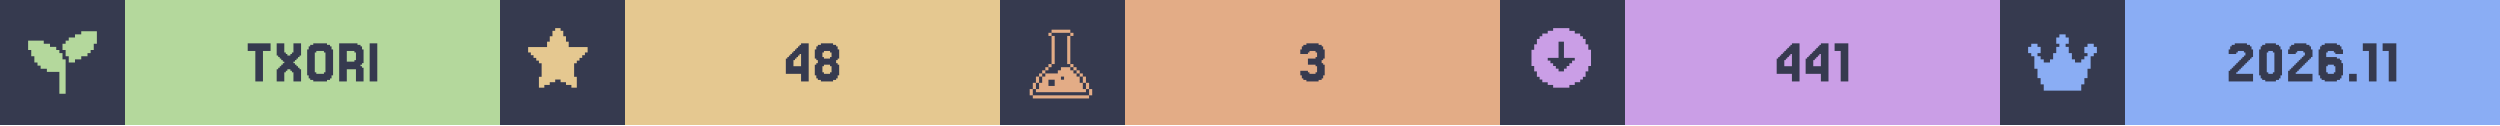
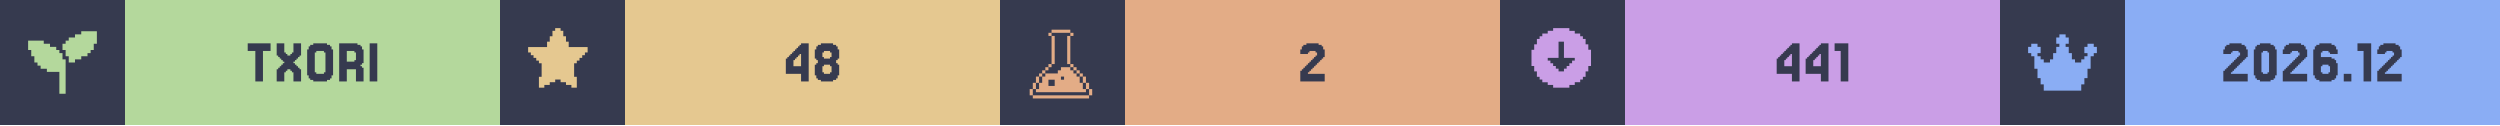
<svg xmlns="http://www.w3.org/2000/svg" width="1200" viewBox="0 0 200 10">
  <g>
    <rect width="200" height="10" fill="#363a4f" />
    <g class="badge" transform="translate(0 0)">
      <path transform="translate(2 2) scale(0.25)" fill="#b4d89c" d="M 18 2 L 18 3 L 16 3 L 16 4 L 14 4 L 14 5 L 13 5 L 13 6 L 12 6 L 12 8 L 13 8 L 13 10 L 14 10 L 14 12 L 16 12 L 16 11 L 18 11 L 18 10 L 20 10 L 20 9 L 21 9 L 21 8 L 22 8 L 22 6 L 23 6 L 23 2 L 18 2 z M 1 5 L 1 8 L 2 8 L 2 10 L 3 10 L 3 12 L 4 12 L 4 13 L 5 13 L 5 14 L 7 14 L 7 15 L 11 15 L 11 22 L 13 22 L 13 11 L 12 11 L 12 9 L 11 9 L 11 8 L 10 8 L 10 7 L 8 7 L 8 6 L 6 6 L 6 5 L 1 5 z" />
      <rect fill="#b4d89c" width="30" height="10" x="10" y="0" />
      <path fill="#363a4f" d="M21.646 3.467V4.077H21.037V6.516H20.427V4.077H19.817V3.467Z M22.256 5.541V5.419H22.378V5.297H22.5V5.175H22.622V5.053H22.744V4.931H22.622V4.809H22.5V4.687H22.378V4.565H22.256V4.443H22.134V3.467H22.744V4.199H22.866V4.321H22.988V4.443H23.232V4.321H23.354V4.199H23.476V3.467H24.085V4.443H23.963V4.565H23.841V4.687H23.72V4.809H23.598V4.931H23.476V5.053H23.598V5.175H23.72V5.297H23.841V5.419H23.963V5.541H24.085V6.516H23.476V5.785H23.354V5.663H23.232V5.541H22.988V5.663H22.866V5.785H22.744V6.516H22.134V5.541Z M26.524 6.029V6.272H26.402V6.394H26.159V6.516H25.061V6.394H24.817V6.272H24.695V6.029H24.573V3.955H24.695V3.711H24.817V3.589H25.061V3.467H26.159V3.589H26.402V3.711H26.524V3.955H26.646V6.029ZM25.305 5.785V5.907H25.915V5.785H26.037V4.199H25.915V4.077H25.305V4.199H25.183V5.785Z M28.354 4.199V4.077H27.744V4.931H28.354V4.809H28.476V4.199ZM28.963 5.419H29.085V6.516H28.476V5.541H27.744V6.516H27.134V3.467H28.598V3.589H28.841V3.711H28.963V3.955H29.085V5.053H28.963V5.175H28.841V5.297H28.963Z M30.183 3.467V6.516H29.573V3.467Z" />
    </g>
    <g class="badge" transform="translate(40 0)">
      <path transform="" fill="#e5c890" d="M5.929 6.145h.216v.866h-.433v-.217H5.28v-.216h-.432v-.216h-.433v.216H3.98v.216h-.433v.217h-.433v-.866h.217V5.063h-.217v-.216H2.9V4.63h-.217v-.216h-.216v-.217H2.25v-.432h1.515v-.433h.216v-.433h.216v-.433h.217V2.25h.433v.216h.216v.433h.216v.433h.217v.433H7.01v.432h-.217v.217h-.216v.216h-.216v.217h-.217v.216H5.93z" />
      <rect fill="#e5c890" width="30" height="10" x="10" y="0" />
      <path fill="#363a4f" d="M23.476 4.199V4.077H23.598V3.955H23.72V3.833H23.841V3.711H23.963V3.589H24.085V3.467H24.695V6.516H24.085V5.907H22.866V4.687H22.988V4.565H23.11V4.443H23.232V4.321H23.354V4.199ZM23.72 4.565V4.687H23.598V4.809H23.476V5.297H24.085V4.321H23.963V4.443H23.841V4.565Z M25.915 4.565V4.687H26.402V4.565H26.524V4.199H26.402V4.077H25.915V4.199H25.793V4.565ZM27.012 5.053V5.175H27.134V6.029H27.012V6.272H26.89V6.394H26.646V6.516H25.671V6.394H25.427V6.272H25.305V6.029H25.183V5.175H25.305V5.053H25.427V4.809H25.305V4.687H25.183V3.955H25.305V3.711H25.427V3.589H25.671V3.467H26.646V3.589H26.89V3.711H27.012V3.955H27.134V4.687H27.012V4.809H26.89V5.053ZM25.915 5.785V5.907H26.402V5.785H26.524V5.297H26.402V5.175H25.915V5.297H25.793V5.785Z" />
    </g>
    <g class="badge" transform="translate(80 0)">
      <path transform="translate(2 2) scale(0.25)" fill="#e3ac86" d="M 8.502 1.5 L 8.502 2.5 L 14.504 2.5 L 14.504 1.5 L 8.502 1.5 z M 14.504 2.5 L 14.504 3.5 L 15.504 3.5 L 15.504 2.5 L 14.504 2.5 z M 14.504 3.5 L 13.502 3.5 L 13.502 12.502 L 14.504 12.502 L 14.504 3.5 z M 14.504 12.502 L 14.504 13.502 L 15.504 13.502 L 15.504 12.502 L 14.504 12.502 z M 15.504 13.502 L 15.504 14.504 L 16.504 14.504 L 16.504 15.504 L 17.504 15.504 L 17.504 16.504 L 18.504 16.504 L 18.504 15.502 L 17.504 15.502 L 17.504 14.502 L 16.504 14.502 L 16.504 13.502 L 15.504 13.502 z M 18.504 16.504 L 18.504 18.504 L 19.504 18.504 L 19.504 16.504 L 18.504 16.504 z M 19.504 18.504 L 19.504 20.504 L 20.504 20.504 L 20.504 18.504 L 19.504 18.504 z M 20.504 20.504 L 20.504 22.504 L 21.504 22.504 L 21.504 20.504 L 20.504 20.504 z M 19.504 20.504 L 18.504 20.504 L 18.504 18.504 L 17.504 18.504 L 17.504 16.504 L 16.504 16.504 L 16.504 15.504 L 15.504 15.504 L 15.504 14.504 L 14.504 14.504 L 14.504 13.502 L 11.502 13.502 L 11.502 14.504 L 10.502 14.504 L 10.502 15.504 L 6.502 15.504 L 6.502 16.504 L 5.5 16.504 L 5.5 18.504 L 4.5 18.504 L 4.5 20.504 L 3.5 20.504 L 3.5 21.504 L 19.504 21.504 L 19.504 20.504 z M 3.5 20.504 L 3.5 18.504 L 2.5 18.504 L 2.5 20.504 L 3.5 20.504 z M 2.5 20.504 L 1.5 20.504 L 1.5 22.504 L 2.5 22.504 L 2.5 20.504 z M 3.5 18.504 L 4.5 18.504 L 4.5 16.504 L 3.5 16.504 L 3.5 18.504 z M 4.5 16.504 L 5.5 16.504 L 5.5 15.504 L 6.502 15.504 L 6.502 14.504 L 7.502 14.504 L 7.502 13.502 L 6.502 13.502 L 6.502 14.502 L 5.5 14.502 L 5.5 15.502 L 4.5 15.502 L 4.5 16.504 z M 7.502 13.502 L 8.502 13.502 L 8.502 12.502 L 7.502 12.502 L 7.502 13.502 z M 8.502 12.502 L 9.502 12.502 L 9.502 3.5 L 8.502 3.5 L 8.502 12.502 z M 8.502 3.5 L 8.502 2.5 L 7.502 2.5 L 7.502 3.5 L 8.502 3.5 z M 11.502 16.504 L 12.502 16.504 L 12.502 17.504 L 11.502 17.504 L 11.502 16.504 z M 7.502 17.504 L 9.502 17.504 L 9.502 19.504 L 7.502 19.504 L 7.502 17.504 z M 2.5 22.506 L 2.5 23.506 L 20.504 23.506 L 20.504 22.506 L 2.5 22.506 z" />
      <rect fill="#e3ac86" width="30" height="10" x="10" y="0" />
-       <path fill="#363a4f" d="M24.634 5.663V5.785H24.756V5.907H25.244V5.785H25.366V5.297H25.244V5.175H24.634V4.687H25.244V4.565H25.366V4.199H25.244V4.077H24.756V4.199H24.634V4.321H24.024V3.955H24.146V3.711H24.268V3.589H24.512V3.467H25.488V3.589H25.732V3.711H25.854V3.955H25.976V4.687H25.854V4.809H25.732V5.053H25.854V5.175H25.976V6.029H25.854V6.272H25.732V6.394H25.488V6.516H24.512V6.394H24.268V6.272H24.146V6.029H24.024V5.663Z" />
+       <path fill="#363a4f" d="M24.756 5.663V5.785H24.634V5.907H25.976V6.516H24.024V5.663H24.146V5.541H24.268V5.419H24.39V5.297H24.512V5.175H24.634V5.053H24.756V4.931H24.878V4.809H25V4.687H25.122V4.565H25.244V4.443H25.366V4.199H25.244V4.077H24.756V4.199H24.634V4.321H24.024V3.955H24.146V3.711H24.268V3.589H24.512V3.467H25.488V3.589H25.732V3.711H25.854V3.955H25.976V4.565H25.854V4.687H25.732V4.809H25.61V4.931H25.488V5.053H25.366V5.175H25.244V5.297H25.122V5.419H25V5.541H24.878V5.663Z" />
    </g>
    <g class="badge" transform="translate(120 0)">
      <path transform="" fill="#ca9ee6" d="M5.55 6.794h.432v-.216h.433v-.216h.216v-.217h.217v-.433h.216V5.28h.217V3.981h-.217v-.433h-.216v-.433h-.217V2.9h-.216v-.217h-.433v-.216h-.433V2.25h-1.298v.216h-.433v.216h-.433V2.9h-.216v.216h-.217v.433h-.216v.433h-.217v1.298h.217v.433h.216v.433h.217v.217h.216v.216h.433v.216h.433v.217h1.298zm-1.083-1.298v-.217h-.216v-.216h-.217v-.216h-.216V4.63h.866V3.332h.432V4.63h.866v.217h-.216v.216h-.217v.216h-.216v.217h-.217v.216h-.432v-.216z" />
      <rect fill="#ca9ee6" width="30" height="10" x="10" y="0" />
      <path fill="#363a4f" d="M22.744 4.199V4.077H22.866V3.955H22.988V3.833H23.11V3.711H23.232V3.589H23.354V3.467H23.963V6.516H23.354V5.907H22.134V4.687H22.256V4.565H22.378V4.443H22.5V4.321H22.622V4.199ZM22.988 4.565V4.687H22.866V4.809H22.744V5.297H23.354V4.321H23.232V4.443H23.11V4.565Z M25.061 4.199V4.077H25.183V3.955H25.305V3.833H25.427V3.711H25.549V3.589H25.671V3.467H26.28V6.516H25.671V5.907H24.451V4.687H24.573V4.565H24.695V4.443H24.817V4.321H24.939V4.199ZM25.305 4.565V4.687H25.183V4.809H25.061V5.297H25.671V4.321H25.549V4.443H25.427V4.565Z M27.866 3.467V6.516H27.256V4.077H26.768V3.467Z" />
    </g>
    <g class="badge" transform="translate(160 0)">
      <path transform="translate(2 2) scale(0.25)" fill="#8aadf4" d="M23 7v2h-1v1h-1v4h-1v3h-1v2h-1v2H6v-2H5v-2H4v-3H3v-4H2V9H1V7h1V6h2v1h1v2H4v1h1v1h1v1h2v-1h1V9h1V7h1V6h-1V4h1V3h2v1h1v2h-1v1h1v2h1v2h1v1h2v-1h1v-1h1V9h-1V7h1V6h2v1z" />
      <rect fill="#8aadf4" width="30" height="10" x="10" y="0" />
-       <path fill="#363a4f" d="M19.024 5.663V5.785H18.902V5.907H20.244V6.516H18.293V5.663H18.415V5.541H18.537V5.419H18.659V5.297H18.78V5.175H18.902V5.053H19.024V4.931H19.146V4.809H19.268V4.687H19.39V4.565H19.512V4.443H19.634V4.199H19.512V4.077H19.024V4.199H18.902V4.321H18.293V3.955H18.415V3.711H18.537V3.589H18.78V3.467H19.756V3.589H20V3.711H20.122V3.955H20.244V4.565H20.122V4.687H20V4.809H19.878V4.931H19.756V5.053H19.634V5.175H19.512V5.297H19.39V5.419H19.268V5.541H19.146V5.663Z M22.439 6.029V6.272H22.317V6.394H22.073V6.516H21.22V6.394H20.976V6.272H20.854V6.029H20.732V3.955H20.854V3.711H20.976V3.589H21.22V3.467H22.073V3.589H22.317V3.711H22.439V3.955H22.561V6.029ZM21.463 5.785V5.907H21.829V5.785H21.951V4.199H21.829V4.077H21.463V4.199H21.341V5.785Z M23.78 5.663V5.785H23.659V5.907H25V6.516H23.049V5.663H23.171V5.541H23.293V5.419H23.415V5.297H23.537V5.175H23.659V5.053H23.78V4.931H23.902V4.809H24.024V4.687H24.146V4.565H24.268V4.443H24.39V4.199H24.268V4.077H23.78V4.199H23.659V4.321H23.049V3.955H23.171V3.711H23.293V3.589H23.537V3.467H24.512V3.589H24.756V3.711H24.878V3.955H25V4.565H24.878V4.687H24.756V4.809H24.634V4.931H24.512V5.053H24.39V5.175H24.268V5.297H24.146V5.419H24.024V5.541H23.902V5.663Z M26.22 5.785V5.907H26.707V5.785H26.829V5.297H26.707V5.175H26.22V5.297H26.098V5.785ZM26.098 4.565H26.951V4.687H27.195V4.809H27.317V5.053H27.439V6.029H27.317V6.272H27.195V6.394H26.951V6.516H25.976V6.394H25.732V6.272H25.61V6.029H25.488V3.955H25.61V3.711H25.732V3.589H25.976V3.467H26.951V3.589H27.195V3.711H27.317V3.955H27.439V4.321H26.829V4.199H26.707V4.077H26.22V4.199H26.098Z M28.537 5.907V6.516H27.927V5.907Z M30.122 3.467V6.516H29.512V4.077H29.024V3.467Z M31.707 3.467V6.516H31.098V4.077H30.61V3.467Z" />
+       <path fill="#363a4f" d="M18.598 5.663V5.785H18.476V5.907H19.817V6.516H17.866V5.663H17.988V5.541H18.11V5.419H18.232V5.297H18.354V5.175H18.476V5.053H18.598V4.931H18.72V4.809H18.841V4.687H18.963V4.565H19.085V4.443H19.207V4.199H19.085V4.077H18.598V4.199H18.476V4.321H17.866V3.955H17.988V3.711H18.11V3.589H18.354V3.467H19.329V3.589H19.573V3.711H19.695V3.955H19.817V4.565H19.695V4.687H19.573V4.809H19.451V4.931H19.329V5.053H19.207V5.175H19.085V5.297H18.963V5.419H18.841V5.541H18.72V5.663Z M22.012 6.029V6.272H21.89V6.394H21.646V6.516H20.793V6.394H20.549V6.272H20.427V6.029H20.305V3.955H20.427V3.711H20.549V3.589H20.793V3.467H21.646V3.589H21.89V3.711H22.012V3.955H22.134V6.029ZM21.037 5.785V5.907H21.402V5.785H21.524V4.199H21.402V4.077H21.037V4.199H20.915V5.785Z M23.354 5.663V5.785H23.232V5.907H24.573V6.516H22.622V5.663H22.744V5.541H22.866V5.419H22.988V5.297H23.11V5.175H23.232V5.053H23.354V4.931H23.476V4.809H23.598V4.687H23.72V4.565H23.841V4.443H23.963V4.199H23.841V4.077H23.354V4.199H23.232V4.321H22.622V3.955H22.744V3.711H22.866V3.589H23.11V3.467H24.085V3.589H24.329V3.711H24.451V3.955H24.573V4.565H24.451V4.687H24.329V4.809H24.207V4.931H24.085V5.053H23.963V5.175H23.841V5.297H23.72V5.419H23.598V5.541H23.476V5.663Z M25.793 5.785V5.907H26.28V5.785H26.402V5.297H26.28V5.175H25.793V5.297H25.671V5.785ZM25.671 4.565H26.524V4.687H26.768V4.809H26.89V5.053H27.012V6.029H26.89V6.272H26.768V6.394H26.524V6.516H25.549V6.394H25.305V6.272H25.183V6.029H25.061V3.955H25.183V3.711H25.305V3.589H25.549V3.467H26.524V3.589H26.768V3.711H26.89V3.955H27.012V4.321H26.402V4.199H26.28V4.077H25.793V4.199H25.671Z M28.11 5.907V6.516H27.5V5.907Z M29.695 3.467V6.516H29.085V4.077H28.598V3.467Z M30.915 5.663V5.785H30.793V5.907H32.134V6.516H30.183V5.663H30.305V5.541H30.427V5.419H30.549V5.297H30.671V5.175H30.793V5.053H30.915V4.931H31.037V4.809H31.159V4.687H31.28V4.565H31.402V4.443H31.524V4.199H31.402V4.077H30.915V4.199H30.793V4.321H30.183V3.955H30.305V3.711H30.427V3.589H30.671V3.467H31.646V3.589H31.89V3.711H32.012V3.955H32.134V4.565H32.012V4.687H31.89V4.809H31.768V4.931H31.646V5.053H31.524V5.175H31.402V5.297H31.28V5.419H31.159V5.541H31.037V5.663Z" />
    </g>
  </g>
</svg>
